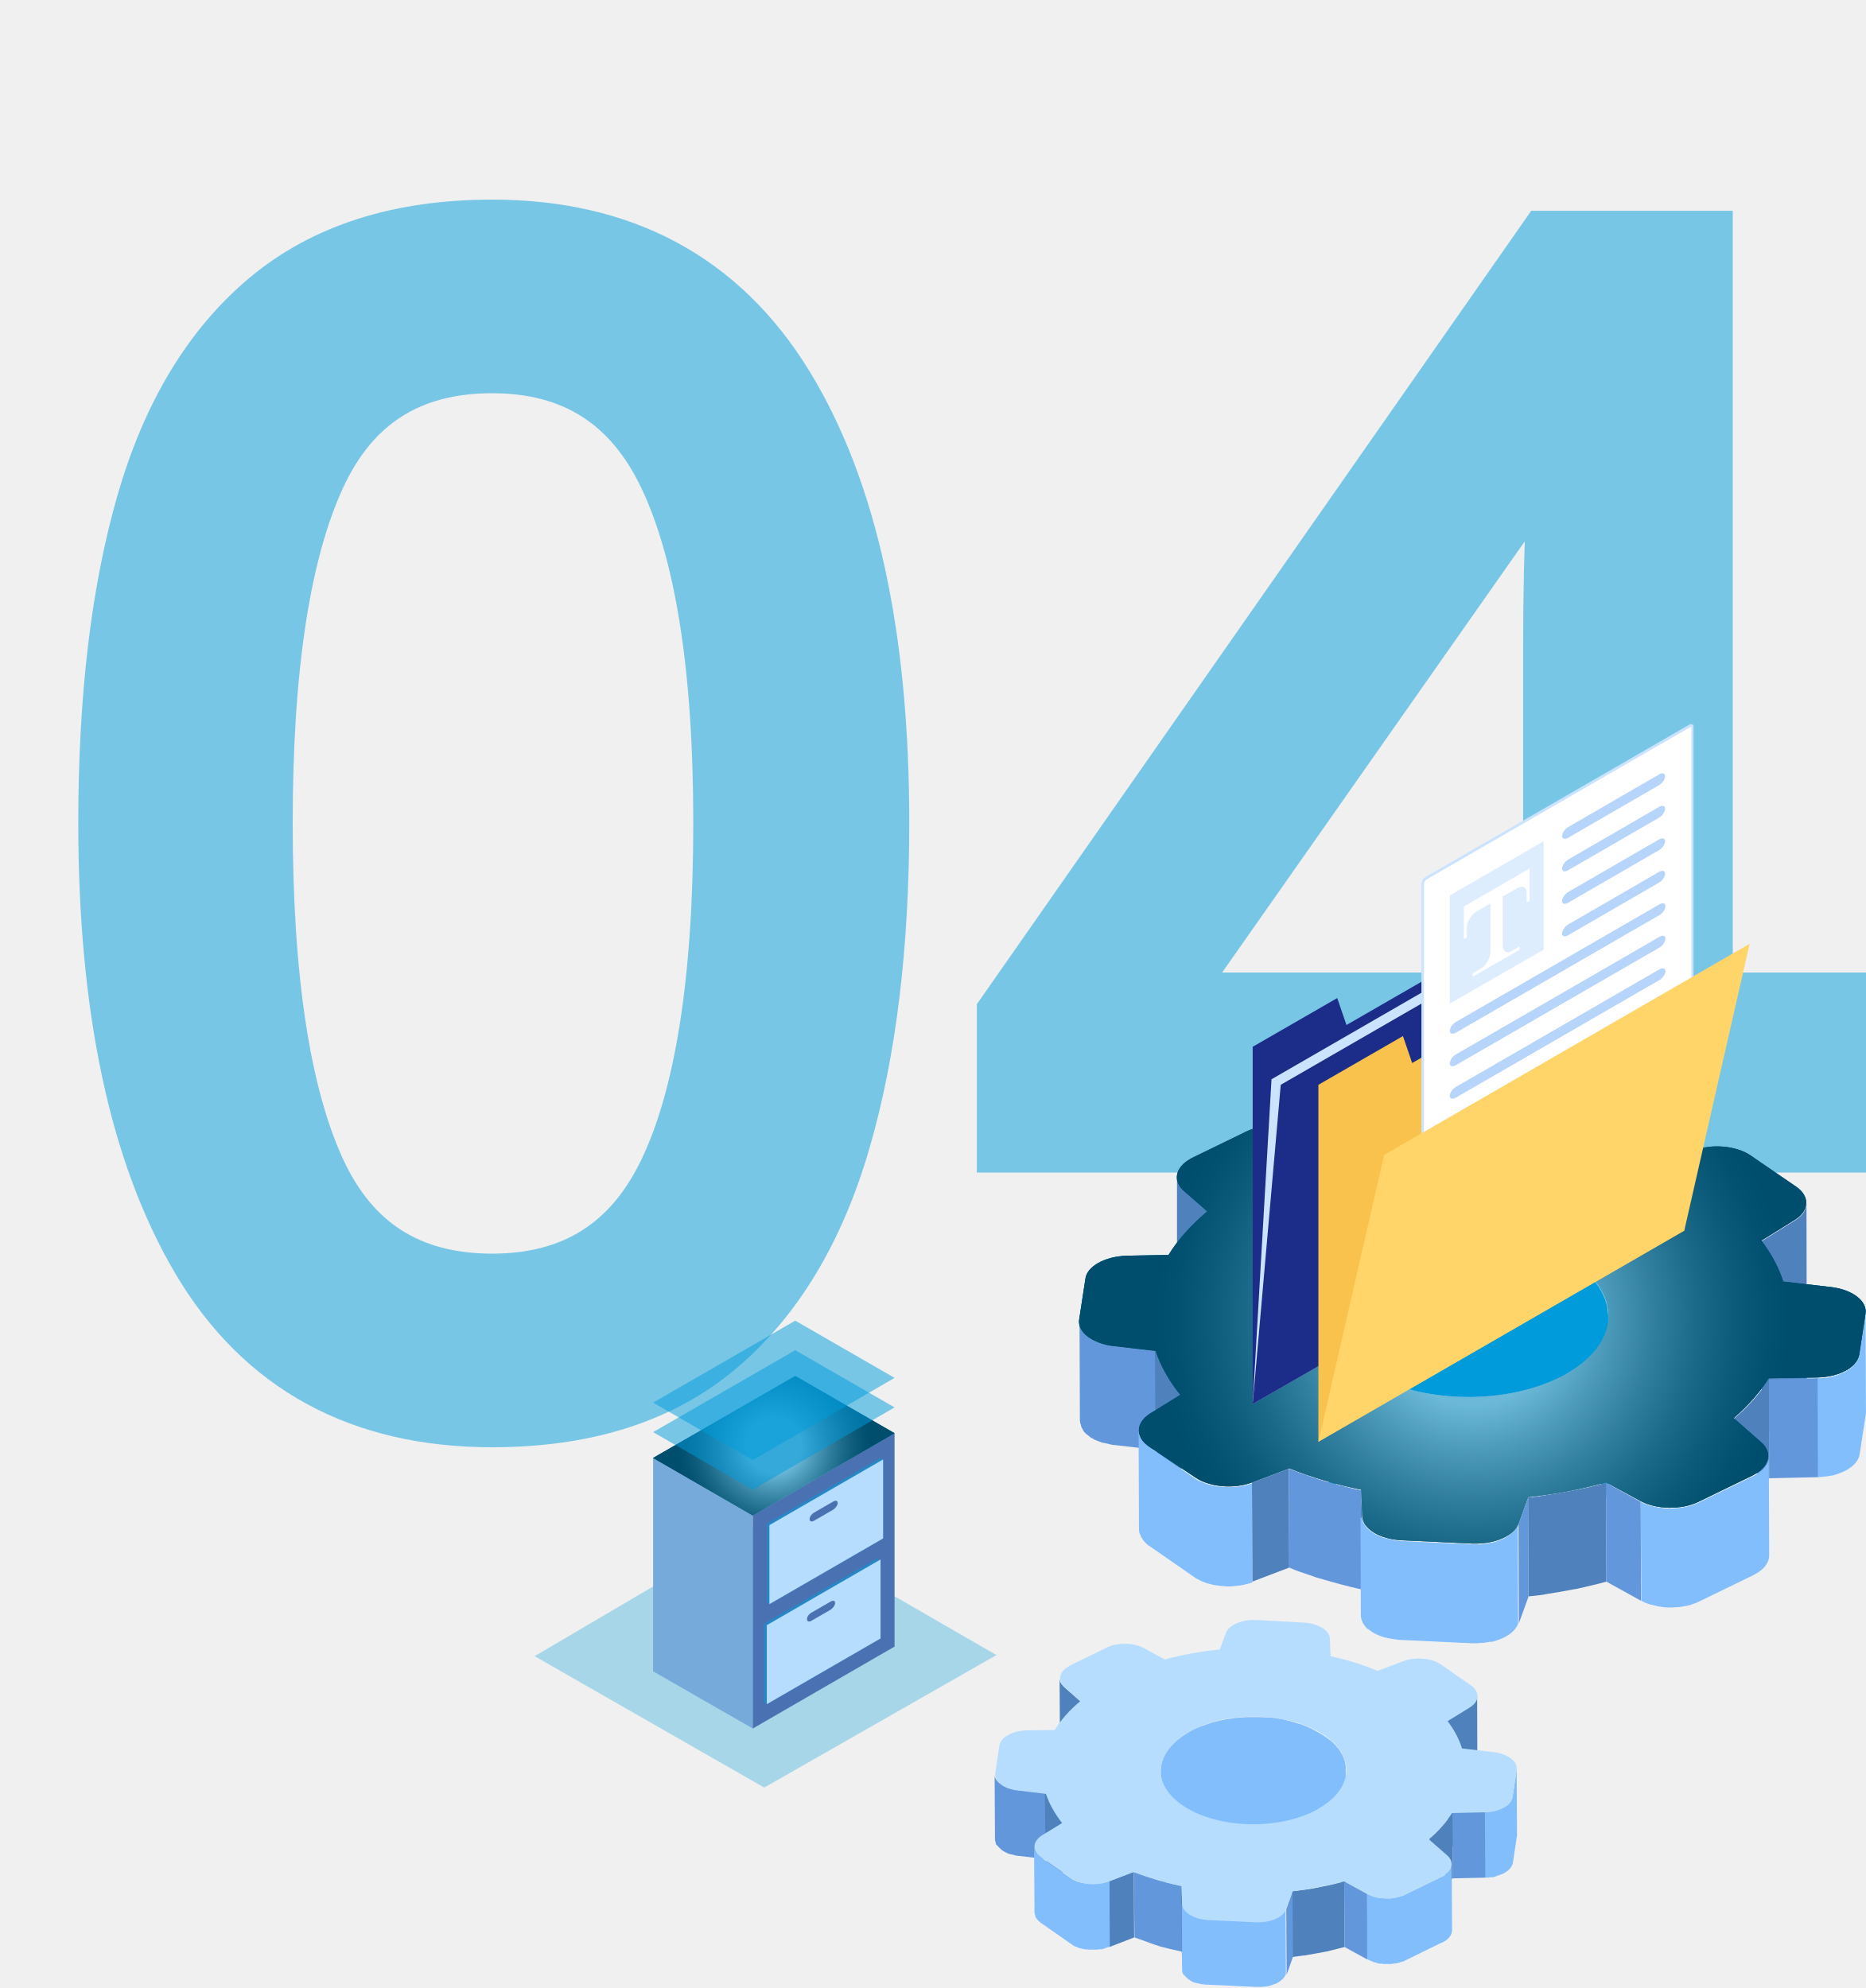
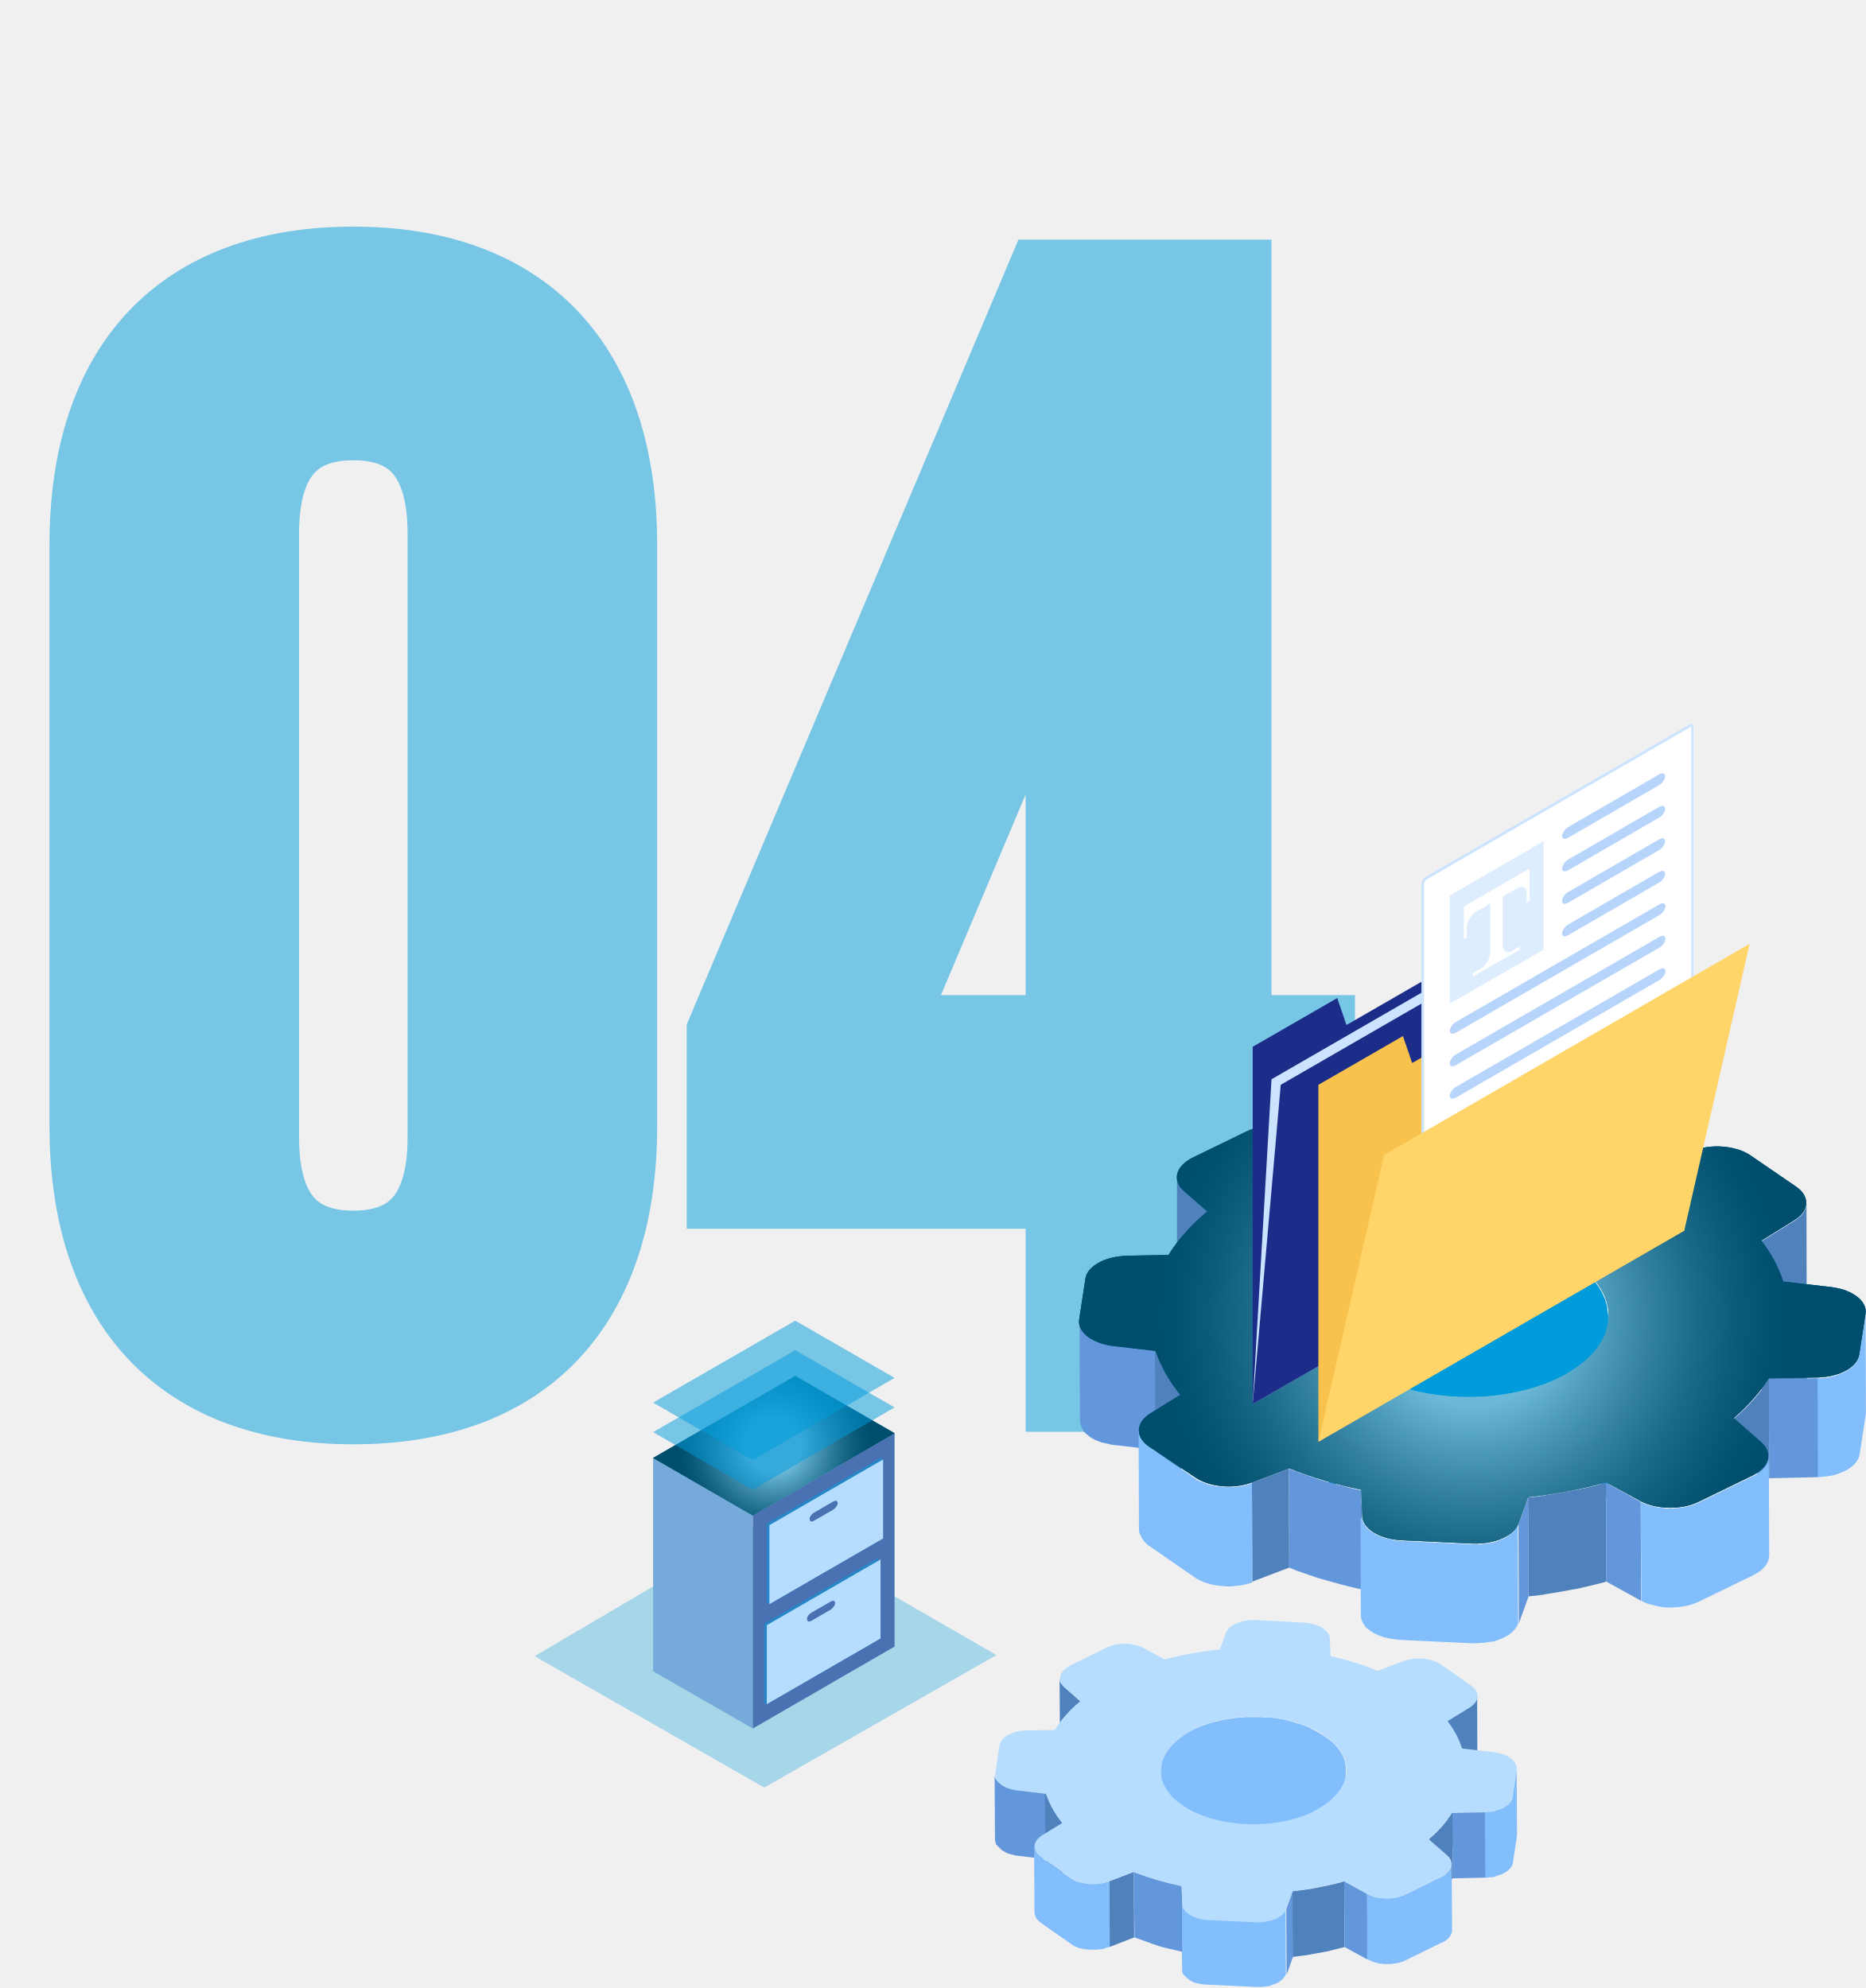
<svg xmlns="http://www.w3.org/2000/svg" xmlns:xlink="http://www.w3.org/1999/xlink" enable-background="new 0 0 505.4 538.6" viewBox="0 0 505.4 538.6">
  <clipPath id="a">
    <path d="m469.6 384.4.1 1c1.4 3.9 7.1 18.9 9.5 15.1l-.1-26.8c-2.4 3.8-5.6 7.4-9.5 10.7z" />
  </clipPath>
  <linearGradient id="b">
    <stop offset=".274" stop-color="#d6d5d5" />
    <stop offset=".412" stop-color="#9c9b9b" />
    <stop offset=".559" stop-color="#656464" />
    <stop offset=".696" stop-color="#393939" />
    <stop offset=".819" stop-color="#1a1a1a" />
    <stop offset=".922" stop-color="#070707" />
    <stop offset=".994" />
  </linearGradient>
  <radialGradient id="c" cx="398.825" cy="356.765" gradientUnits="userSpaceOnUse" r="87.02" xlink:href="#b" />
  <clipPath id="d">
    <path d="m387.1 498.2.1.6c.9 2.6 4.7 12.5 6.3 10l-.1-17.8c-1.6 2.6-3.7 5-6.3 7.2z" />
  </clipPath>
  <radialGradient id="e" cx="209.628" cy="391.674" gradientUnits="userSpaceOnUse" r="26.706" xlink:href="#b" />
-   <text style="opacity:.5;fill:#009bdb;stroke:#009bdb;stroke-width:20;stroke-miterlimit:10;font-family:'BebasNeueBold';font-size:432.674;letter-spacing:8" transform="translate(10 377.769)">04</text>
+   <g fill="#009bdb" opacity=".5" stroke="#009bdb" stroke-miterlimit="10" stroke-width="20">
+     <path d="m23.4 147.6c0-48.5 25.5-76.2 72.3-76.2 46.7 0 72.3 27.7 72.3 76.2v157.5c0 48.5-25.5 76.2-72.3 76.2-46.7 0-72.3-27.7-72.3-76.2zm47.6 160.5c0 21.6 9.5 29.9 24.7 29.9 15.1 0 24.7-8.2 24.7-29.9v-163.5c0-21.6-9.5-29.9-24.7-29.9-15.1 0-24.7 8.2-24.7 29.9z" />
+     <path d="m196 279.6 86.5-204.7h51.9v204.7h22.6v43.3h-22.5v55h-46.7v-55h-91.8zm91.8 0v-113.8l-48 113.8z" />
+   </g>
  <path d="m144.8 448.7 62.2-36.6 62.9 36.3-62.9 35.9z" fill="#009bdb" opacity=".3" />
  <g enable-background="new">
    <path d="m318.8 318.9c0 .3 0 .6.1.9 0 .1 0 .1.1.2.1.2.2.5.3.7 0 .1.1.1.1.2.1.3.3.6.5.8 0 .1.1.1.2.2.2.2.4.5.7.7l6.3 5.5.1 52.6-6.3-5.5s-.1-.1-.1-.1c-.2-.2-.4-.4-.6-.6-.1-.1-.1-.1-.2-.2-.2-.2-.3-.5-.5-.7 0 0 0-.1-.1-.1 0-.1-.1-.1-.1-.2-.1-.1-.1-.2-.2-.3 0-.1-.1-.2-.1-.3s0-.1-.1-.2v-.1c0-.2-.1-.4-.1-.7v-.1z" fill="#4f82bd" />
    <path d="m486.1 330.7c1.1-.7 1.9-1.4 2.4-2.2s.8-1.6.8-2.5l.1 52.6c0 1.7-1.1 3.3-3.2 4.7l-9 5.6-.1-52.6z" fill="#4f82bd" />
    <path d="m360.1 356.7c0-5.7 3.8-11.3 11.1-15.6.8-.4 1.6-.9 2.4-1.3 1-.5 2-.9 3.1-1.4h.1c1.3-.5 2.6-.9 4-1.3.2-.1.3-.1.5-.2.3-.1.6-.1.9-.2.7-.2 1.5-.4 2.2-.6.3-.1.5-.1.8-.2.2-.1.5-.1.7-.1.7-.1 1.3-.2 2-.3.3-.1.7-.1 1-.2.2 0 .5 0 .7-.1.6-.1 1.2-.1 1.9-.2.4 0 .7-.1 1.1-.1h.6c.6 0 1.3-.1 1.9-.1.4 0 .8-.1 1.2-.1h.6 2.1 1.2.4c1 0 1.9.1 2.9.2.3 0 .6 0 .9.1h.1c1.5.1 2.9.4 4.3.6.1 0 .3 0 .4.1.4.1.7.2 1.1.2.7.1 1.3.3 2 .4.5.1 1 .3 1.5.4.6.2 1.3.3 1.9.5.2.1.4.1.6.2s.4.2.6.2c1.2.4 2.4.8 3.5 1.3l.6.3c1.3.6 2.5 1.2 3.6 1.9.1.1.2.1.4.2.6.4 1.2.7 1.7 1.1.7.5 1.3.9 1.9 1.4.2.1.4.3.5.5.2.2.5.4.7.6l.5.5.5.5c.4.4.8.9 1.2 1.4 0 .1.1.1.2.2.1.1.1.1.1.2.5.6.9 1.2 1.2 1.8 0 .1.1.2.2.2.1.2.1.3.2.5.2.4.4.8.6 1.3.1.1.1.3.2.4s.1.3.1.4c.1.4.3.8.4 1.2 0 .2.1.3.1.5v.3c.1.5.1.9.2 1.4 0 .2.1.3.1.5v.3l.1 52.6c0-.3 0-.6-.1-.9 0-.5-.1-.9-.2-1.4 0-.3-.1-.5-.2-.8-.1-.4-.2-.8-.4-1.2-.1-.3-.2-.5-.3-.8-.2-.4-.4-.8-.6-1.3-.1-.2-.2-.5-.4-.7-.4-.6-.8-1.2-1.2-1.8-.1-.1-.1-.2-.2-.2 0-.1-.1-.1-.2-.2-.4-.5-.8-.9-1.2-1.4-.1-.2-.3-.3-.5-.5-.4-.4-.8-.7-1.2-1.1-.2-.2-.3-.3-.5-.5-.6-.5-1.2-1-1.9-1.4-.7-.5-1.4-.9-2.1-1.3-1.2-.7-2.4-1.3-3.6-1.9-.2-.1-.4-.2-.6-.3-1.1-.5-2.3-.9-3.5-1.3-.4-.1-.8-.3-1.2-.4-.6-.2-1.3-.4-1.9-.5-.5-.1-1-.3-1.5-.4-.7-.2-1.3-.3-2-.4-.5-.1-1-.2-1.5-.3-1.4-.2-2.9-.5-4.3-.6-.3 0-.7-.1-1-.1-1-.1-1.9-.2-2.9-.2-.5 0-1.1 0-1.6 0-.7 0-1.4 0-2.1 0-.6 0-1.2 0-1.7.1-.6 0-1.3.1-1.9.1s-1.2.1-1.8.2-1.3.1-1.9.2-1.1.2-1.7.3c-.7.1-1.3.2-2 .3-.5.1-1 .2-1.6.3-.8.2-1.5.4-2.2.5-.5.1-.9.2-1.4.4-1.3.4-2.7.8-4 1.3-.1 0-.1 0-.2.1-1.1.4-2.1.9-3.1 1.4-.8.4-1.7.8-2.4 1.3-3.7 2.1-6.5 4.6-8.3 7.3-.9 1.3-1.6 2.7-2.1 4.1-.2.7-.4 1.4-.5 2.1s-.2 1.4-.2 2.1z" fill="#009bdb" />
    <path d="m292.5 359.1c0 .1 0 .1.1.2.1.3.3.7.4 1 0 .1.1.1.1.2.2.2.4.5.6.7l.3.3.4.4c.3.2.6.5.9.7.2.1.4.3.7.4.2.1.4.2.5.3.3.1.6.3 1 .4.2.1.4.1.6.2s.5.1.7.2c.4.1.9.2 1.4.3s1 .2 1.6.3l11.3 1.3.1 26.8-11.3-1.3c-.4 0-.9-.1-1.3-.2-.1 0-.2-.1-.3-.1-.5-.1-.9-.2-1.4-.3-.2 0-.4-.1-.5-.1s-.1 0-.2-.1c-.2-.1-.4-.1-.6-.2-.3-.1-.7-.3-1-.4-.2-.1-.4-.2-.5-.3s-.3-.2-.5-.2c-.1-.1-.2-.1-.2-.2-.3-.2-.6-.4-.9-.7-.1-.1-.2-.1-.3-.2 0 0-.1-.1-.1-.1-.1-.1-.2-.2-.3-.3s-.2-.2-.3-.4c-.1-.1-.2-.2-.2-.4 0-.1-.1-.1-.1-.2 0 0-.1-.1-.1-.1-.1-.2-.2-.4-.3-.7 0-.1 0-.1 0-.2s0-.1-.1-.2c0-.1-.1-.2-.1-.3 0-.2-.1-.4-.1-.7v-.1l-.1-26.8c-.1.4 0 .8.1 1.1z" fill="#6397db" />
    <path d="m494.4 373.3h.2c.6-.1 1.2-.2 1.8-.4.1 0 .2-.1.4-.1.6-.2 1.2-.3 1.7-.6.6-.2 1.2-.5 1.7-.8 1.9-1.1 3.2-2.6 3.4-4.2l1.7-11.1c0-.2 0-.4 0-.6s.1 27.2.1 27.4l-1.7 11.1c-.3 1.7-1.5 3.1-3.4 4.2-.5.3-1.1.6-1.7.8-.5.2-.9.3-1.4.5-.1 0-.2 0-.3.1-.1 0-.2.1-.4.1s-.4.1-.6.1c-.4.1-.8.1-1.1.2h-.1c-.1 0-.1 0-.2 0-.3 0-.5.1-.8.1-.4 0-.8.1-1.2.1-.1 0-.1 0-.2 0l-.1-26.8c.8 0 1.5 0 2.2-.1z" fill="#82bdfc" />
    <path d="m479.1 373.7.1 26.8 13.2-.3-.1-26.8z" fill="#6397db" />
    <path d="m312.8 365c.2.6 1.3 1.9 1.5 2.5.5 1.4 1.1 2.4 1.8 3.8 0 .1.1.1.1.2.7 1.5 2.1 3.9 3 5.4.2.3.4.7.6 1l.1 26.3c-.1-.2-.2-.4-.4-.6-.1-.1-.1-.3-.2-.4-.9-1.5-3.3-3-4-4.5 0 0-.1-.1-.1-.1-.6-1.4-1.2-2.8-1.6-4.3-.1-.2-.1-.3-.2-.5-.1-.4-.3-.9-.4-1.3z" fill="#4f82bd" />
    <g clip-path="url(#a)" enable-background="new">
      <path d="m469.6 384.4.1 1c2 5.5 7.1 18.9 9.5 15.1l-.1-26.8c-2.4 3.8-5.6 7.4-9.5 10.7" fill="#4f82bd" />
    </g>
    <path d="m349.1 397.9.1 26.8-10 3.8-.1-26.8z" fill="#4f82bd" />
    <path d="m308.7 388.6c0 .1 0 .1.1.2.1.3.3.7.4 1 0 .1.1.1.1.2.2.3.4.5.6.8l.3.3c.3.3.7.6 1.1.9l12.4 8.6c.4.3.8.5 1.3.7.1.1.3.1.4.2.5.2 1 .4 1.6.6.7.2 1.4.4 2.1.5.6.1 1.2.2 1.8.2h.3c.6 0 1.2.1 1.8.1h.1c.6 0 1.3-.1 1.9-.1h.3c.6-.1 1.2-.2 1.7-.3.1 0 .3-.1.4-.1.6-.2 1.2-.3 1.7-.5l.1 26.8c-.4.2-.9.3-1.3.4-.1 0-.3.1-.4.1s-.2.1-.4.1c-.1 0-.3.1-.4.1-.4.1-.8.1-1.1.2-.1 0-.1 0-.2 0s-.2 0-.2 0c-.2 0-.5.1-.7.1-.4 0-.8.1-1.1.1 0 0 0 0-.1 0h-.1c-.3 0-.7 0-1 0s-.5 0-.8-.1c-.1 0-.2 0-.3 0s-.1 0-.2 0c-.5-.1-1-.1-1.5-.2h-.1c-.7-.1-1.4-.3-2.1-.5 0 0 0 0-.1 0-.5-.2-1.1-.4-1.6-.6-.1-.1-.3-.1-.4-.2-.3-.1-.5-.3-.8-.4-.2-.1-.3-.2-.5-.3l-12.4-8.6c-.4-.2-.7-.5-1-.8-.1 0-.1-.1-.1-.1-.1-.1-.2-.2-.3-.3s-.2-.2-.3-.4c-.1-.1-.2-.3-.3-.4 0-.1-.1-.1-.1-.2 0 0-.1-.1-.1-.1-.1-.2-.2-.4-.3-.7 0-.1 0-.1-.1-.2 0-.1 0-.1-.1-.2 0-.1-.1-.2-.1-.3 0-.2-.1-.5-.1-.7v-.1l-.1-26.8c.1.3.2.6.3 1z" fill="#82bdfc" />
    <path d="m349.1 397.9c2 .8 4.1 1.5 6.3 2.3.6.2 1.2.4 1.8.6 1.3.4 2.6.8 3.9 1.1.6.2 1.2.3 1.8.5 1.9.5 3.8 1 5.8 1.4l.1 26.8c-2-.4-3.9-.9-5.8-1.4-.6-.2-1.2-.3-1.8-.5-1.3-.4-2.6-.7-3.9-1.1-.3-.1-.7-.2-1-.3s-.5-.2-.8-.3c-2.1-.7-4.3-1.4-6.3-2.3z" fill="#6397db" />
    <path d="m418.6 405.1c2.5-.4 5-.8 7.5-1.3.5-.1 1.1-.2 1.6-.3 2.5-.5 4.9-1.1 7.3-1.8l.1 26.8c-2.4.7-4.8 1.2-7.3 1.8-.3.1-.6.1-.9.2-.2 0-.5.1-.7.1-2.5.5-5 .9-7.5 1.3-.1 0-.3 0-.4.1-1.4.2-2.9.4-4.3.5l-.1-26.8c1.5-.1 3.1-.3 4.7-.6z" fill="#4f82bd" />
    <path d="m444.4 406.9.1 26.8-9.4-5.2-.1-26.8z" fill="#6397db" />
    <path d="m444.4 406.9c.6.4 1.4.6 2.1.9.3.1.5.2.8.2.4.1.8.2 1.3.3.4.1.8.2 1.2.2.2 0 .3 0 .5.1.6.1 1.2.1 1.8.1h.3c.6 0 1.2 0 1.8-.1h.2c.6-.1 1.2-.1 1.8-.3h.2c.6-.1 1.1-.3 1.7-.4.2-.1.4-.1.5-.2.5-.2 1-.4 1.5-.6l14.8-7.2c.2-.1.5-.2.7-.4 1.1-.7 2-1.4 2.6-2.3.6-.8.9-1.7.9-2.6l.1 26.8c0 1.8-1.2 3.6-3.5 4.9-.2.1-.4.2-.7.4l-14.8 7.2c-.3.1-.6.3-.9.4-.2.1-.4.1-.6.2s-.4.1-.5.2c-.1 0-.2.1-.3.1-.4.1-.8.2-1.2.3h-.1c-.1 0-.1 0-.2 0-.3.1-.6.1-.9.2-.3 0-.6.1-.9.1-.1 0-.1 0-.2 0h-.1c-.4 0-.8.1-1.2.1-.2 0-.4 0-.6 0-.1 0-.2 0-.3 0s-.2 0-.3 0c-.4 0-.9 0-1.3-.1-.1 0-.1 0-.2 0-.2 0-.3 0-.5-.1-.3 0-.5-.1-.8-.1-.1 0-.3-.1-.4-.1-.4-.1-.8-.2-1.2-.3-.2-.1-.4-.1-.6-.1-.1 0-.1-.1-.2-.1-.7-.2-1.4-.5-2.1-.9z" fill="#82bdfc" />
    <path d="m368.6 403.7.1 26.8.3 7.2-.1-26.8z" fill="#4f82bd" />
    <path d="m411.3 413 .1 26.8 2.6-7.2-.1-26.8z" fill="#6397db" />
    <path d="m369.1 412.1c0 .1.1.1 0 0 .1.4.3.7.6 1.1 0 .1.1.1.1.2.2.3.5.7.9 1 .4.4.9.7 1.4 1 .4.3.9.5 1.4.7.1.1.3.1.4.2.4.1.7.3 1.1.4s.9.2 1.4.3c.3.1.5.1.8.2.1 0 .3 0 .4.1.6.1 1.2.2 1.8.2l19.2.9h2.6c.8-.1 1.6-.2 2.4-.4h.2c.7-.1 1.3-.3 1.9-.5.1 0 .2-.1.3-.1.7-.3 1.3-.5 1.9-.9 1.6-.9 2.7-2.1 3.2-3.4l.1 26.8c-.5 1.3-1.6 2.5-3.2 3.4-.5.3-1.1.6-1.7.8-.1 0-.1 0-.2.1-.1 0-.2.1-.3.1-.3.1-.6.2-.9.3s-.6.2-1 .2c-.1 0-.1 0-.2 0h-.1c-.4.1-.8.1-1.2.2s-.7.1-1.1.1c-.4 0-.7 0-1.1.1-.4 0-.8 0-1.2 0-.1 0-.2 0-.3 0l-19.2-.9c-.3 0-.7 0-1-.1-.3 0-.6-.1-.9-.1-.1 0-.3 0-.4-.1-.1 0-.1 0-.2 0-.2 0-.4-.1-.6-.1-.5-.1-.9-.2-1.4-.3-.1 0-.2 0-.3-.1-.3-.1-.6-.2-.9-.3-.1-.1-.3-.1-.5-.2-.5-.2-1-.5-1.4-.7-.5-.3-1-.7-1.4-1 0 0 0 0-.1 0-.3-.2-.5-.5-.7-.8 0 0-.1-.1-.1-.1 0-.1-.1-.1-.1-.2-.1-.1-.2-.2-.3-.4s-.2-.4-.3-.7c-.1-.2-.1-.4-.2-.6 0-.2-.1-.4-.1-.6l-.1-26.8c.4.2.5.6.6 1z" fill="#82bdfc" />
    <path d="m311.2 391.9c-3.8-2.6-3.6-6.5.4-9l8.1-5c-3.1-3.8-5.3-7.8-6.7-11.9l-11.3-1.3c-5.9-.7-9.9-3.8-9.4-7.2l1.7-11.1c.2-1.6 1.5-3.1 3.4-4.2 2.1-1.2 4.8-1.9 7.9-2l11.2-.2c2.6-4.2 6.1-8.1 10.5-11.8l-6.3-5.5c-3.1-2.7-2.4-6.3 1.5-8.6.2-.1.5-.3.7-.4l14.8-7.2c4.5-2.2 11.3-2.1 15.6.2l8.3 4.5c7.1-1.9 14.7-3.3 22.4-4l2.4-6.6c.5-1.4 1.6-2.5 3.2-3.5 2.4-1.4 5.7-2.1 9.3-2l19.3 1c5.9.3 10.5 3.1 10.7 6.5l.3 7.2c6.8 1.5 13.2 3.5 19.1 5.9l10.4-4c4.9-1.9 11.6-1.3 15.4 1.3l12.4 8.5c3.8 2.6 3.6 6.5-.4 9l-9 5.6c2.7 3.6 4.7 7.3 5.9 11.1l13 1.5c5.8.7 9.8 3.8 9.3 7.2l-1.7 11.1c-.3 1.7-1.5 3.1-3.4 4.2-2.1 1.2-4.8 1.9-7.9 2l-13.2.2c-2.4 3.8-5.6 7.4-9.5 10.8l7.4 6.5c3.1 2.7 2.4 6.3-1.5 8.6-.2.1-.4.2-.7.4l-14.8 7.2c-4.5 2.2-11.3 2.1-15.6-.2l-9.4-5.1c-6.7 1.9-13.8 3.2-21.1 4l-2.6 7.2c-.5 1.3-1.6 2.5-3.2 3.4-2.4 1.4-5.7 2.1-9.3 2l-19.2-.9c-5.9-.3-10.5-3.1-10.6-6.5l-.3-7.2c-6.9-1.4-13.5-3.4-19.5-5.8l-10 3.8c-4.9 1.9-11.6 1.3-15.4-1.3zm111-18.6c.8-.4 1.7-.8 2.4-1.3 13.8-8 15-20.9 2.3-29.6-13.4-9.2-37.3-10.4-53.3-2.6-.8.4-1.7.8-2.4 1.3-13.8 8-15 20.9-2.3 29.6 13.5 9.3 37.4 10.4 53.3 2.6" fill="#009bdb" />
    <path d="m311.2 391.9c-3.8-2.6-3.6-6.5.4-9l8.1-5c-3.1-3.8-5.3-7.8-6.7-11.9l-11.3-1.3c-5.9-.7-9.9-3.8-9.4-7.2l1.7-11.1c.2-1.6 1.5-3.1 3.4-4.2 2.1-1.2 4.8-1.9 7.9-2l11.2-.2c2.6-4.2 6.1-8.1 10.5-11.8l-6.3-5.5c-3.1-2.7-2.4-6.3 1.5-8.6.2-.1.5-.3.7-.4l14.8-7.2c4.5-2.2 11.3-2.1 15.6.2l8.3 4.5c7.1-1.9 14.7-3.3 22.4-4l2.4-6.6c.5-1.4 1.6-2.5 3.2-3.5 2.4-1.4 5.7-2.1 9.3-2l19.3 1c5.9.3 10.5 3.1 10.7 6.5l.3 7.2c6.8 1.5 13.2 3.5 19.1 5.9l10.4-4c4.9-1.9 11.6-1.3 15.4 1.3l12.4 8.5c3.8 2.6 3.6 6.5-.4 9l-9 5.6c2.7 3.6 4.7 7.3 5.9 11.1l13 1.5c5.8.7 9.8 3.8 9.3 7.2l-1.7 11.1c-.3 1.7-1.5 3.1-3.4 4.2-2.1 1.2-4.8 1.9-7.9 2l-13.2.2c-2.4 3.8-5.6 7.4-9.5 10.8l7.4 6.5c3.1 2.7 2.4 6.3-1.5 8.6-.2.1-.4.2-.7.4l-14.8 7.2c-4.5 2.2-11.3 2.1-15.6-.2l-9.4-5.1c-6.7 1.9-13.8 3.2-21.1 4l-2.6 7.2c-.5 1.3-1.6 2.5-3.2 3.4-2.4 1.4-5.7 2.1-9.3 2l-19.2-.9c-5.9-.3-10.5-3.1-10.6-6.5l-.3-7.2c-6.9-1.4-13.5-3.4-19.5-5.8l-10 3.8c-4.9 1.9-11.6 1.3-15.4-1.3zm111-18.6c.8-.4 1.7-.8 2.4-1.3 13.8-8 15-20.9 2.3-29.6-13.4-9.2-37.3-10.4-53.3-2.6-.8.4-1.7.8-2.4 1.3-13.8 8-15 20.9-2.3 29.6 13.5 9.3 37.4 10.4 53.3 2.6" fill="url(#c)" />
    <path d="m311.2 391.9c-3.8-2.6-3.6-6.5.4-9l8.1-5c-3.1-3.8-5.3-7.8-6.7-11.9l-11.3-1.3c-5.9-.7-9.9-3.8-9.4-7.2l1.7-11.1c.2-1.6 1.5-3.1 3.4-4.2 2.1-1.2 4.8-1.9 7.9-2l11.2-.2c2.6-4.2 6.1-8.1 10.5-11.8l-6.3-5.5c-3.1-2.7-2.4-6.3 1.5-8.6.2-.1.5-.3.7-.4l14.8-7.2c4.5-2.2 11.3-2.1 15.6.2l8.3 4.5c7.1-1.9 14.7-3.3 22.4-4l2.4-6.6c.5-1.4 1.6-2.5 3.2-3.5 2.4-1.4 5.7-2.1 9.3-2l19.3 1c5.9.3 10.5 3.1 10.7 6.5l.3 7.2c6.8 1.5 13.2 3.5 19.1 5.9l10.4-4c4.9-1.9 11.6-1.3 15.4 1.3l12.4 8.5c3.8 2.6 3.6 6.5-.4 9l-9 5.6c2.7 3.6 4.7 7.3 5.9 11.1l13 1.5c5.8.7 9.8 3.8 9.3 7.2l-1.7 11.1c-.3 1.7-1.5 3.1-3.4 4.2-2.1 1.2-4.8 1.9-7.9 2l-13.2.2c-2.4 3.8-5.6 7.4-9.5 10.8l7.4 6.5c3.1 2.7 2.4 6.3-1.5 8.6-.2.1-.4.2-.7.4l-14.8 7.2c-4.5 2.2-11.3 2.1-15.6-.2l-9.4-5.1c-6.7 1.9-13.8 3.2-21.1 4l-2.6 7.2c-.5 1.3-1.6 2.5-3.2 3.4-2.4 1.4-5.7 2.1-9.3 2l-19.2-.9c-5.9-.3-10.5-3.1-10.6-6.5l-.3-7.2c-6.9-1.4-13.5-3.4-19.5-5.8l-10 3.8c-4.9 1.9-11.6 1.3-15.4-1.3zm111-18.6c.8-.4 1.7-.8 2.4-1.3 13.8-8 15-20.9 2.3-29.6-13.4-9.2-37.3-10.4-53.3-2.6-.8.4-1.7.8-2.4 1.3-13.8 8-15 20.9-2.3 29.6 13.5 9.3 37.4 10.4 53.3 2.6" fill="#009bdb" opacity=".5" />
  </g>
  <g enable-background="new">
    <path d="m287 454.7c0 .2 0 .4.1.6v.1c0 .2.1.3.2.5 0 0 0 .1.1.1.1.2.2.4.4.6 0 0 .1.1.1.1.1.2.3.3.5.5l4.2 3.7.1 34.9-4.2-3.7s-.1-.1-.1-.1c-.1-.1-.3-.3-.4-.4 0 0-.1-.1-.1-.1-.1-.2-.2-.3-.3-.5v-.1s0-.1-.1-.1c0-.1-.1-.1-.1-.2s0-.2-.1-.2v-.1-.1c0-.1 0-.3-.1-.4 0 0 0 0 0-.1z" fill="#4f82bd" />
    <path d="m398 462.5c.7-.4 1.2-.9 1.6-1.5.4-.5.5-1.1.5-1.6l.1 34.9c0 1.1-.7 2.2-2.1 3.1l-6 3.7-.1-34.9z" fill="#4f82bd" />
    <path d="m314.4 479.8c0-3.8 2.5-7.5 7.4-10.4.5-.3 1-.6 1.6-.9.7-.3 1.4-.6 2.1-.9h.1c.9-.3 1.7-.6 2.6-.9.1 0 .2-.1.3-.1.2-.1.4-.1.6-.1.5-.1 1-.3 1.5-.4.2 0 .4-.1.5-.1.2 0 .3-.1.5-.1.4-.1.9-.2 1.3-.2.2 0 .4-.1.7-.1.1 0 .3 0 .4-.1.4-.1.8-.1 1.2-.1.2 0 .5-.1.7-.1h.4c.4 0 .8-.1 1.3-.1h.8.4 1.4.8.3c.6 0 1.3.1 1.9.1h.6.1c1 .1 1.9.2 2.9.4h.3c.2 0 .5.1.7.2.4.1.9.2 1.3.3.3.1.7.2 1 .3.4.1.8.2 1.3.4.1 0 .3.1.4.1s.3.1.4.1c.8.3 1.6.6 2.3.9.1.1.3.1.4.2.8.4 1.6.8 2.4 1.3.1 0 .2.1.2.1.4.2.8.5 1.1.7.4.3.9.6 1.3.9.1.1.2.2.4.3s.3.3.5.4l.3.3.3.3c.3.3.6.6.8.9 0 0 .1.1.1.1s.1.1.1.1c.3.4.6.8.8 1.2 0 .1.1.1.1.2.1.1.1.2.2.3.1.3.3.6.4.8 0 .1.1.2.1.3s0 .2.1.3c.1.3.2.5.2.8 0 .1.1.2.1.3v.2c.1.3.1.6.1.9v.3.2l.1 34.9c0-.2 0-.4 0-.6 0-.3-.1-.6-.1-.9 0-.2-.1-.3-.1-.5-.1-.3-.1-.5-.2-.8-.1-.2-.1-.3-.2-.5-.1-.3-.2-.6-.4-.8-.1-.2-.2-.3-.3-.5-.2-.4-.5-.8-.8-1.2 0-.1-.1-.1-.1-.2 0 0-.1-.1-.1-.1-.2-.3-.5-.6-.8-.9-.1-.1-.2-.2-.3-.3-.2-.2-.5-.5-.8-.7-.1-.1-.2-.2-.4-.3-.4-.3-.8-.6-1.3-.9-.4-.3-.9-.6-1.4-.9-.8-.5-1.6-.9-2.4-1.3-.1-.1-.3-.1-.4-.2-.7-.3-1.5-.6-2.3-.9-.3-.1-.5-.2-.8-.3-.4-.1-.8-.2-1.3-.4-.3-.1-.7-.2-1-.3-.4-.1-.9-.2-1.3-.3-.3-.1-.7-.1-1-.2-.9-.2-1.9-.3-2.9-.4-.2 0-.5 0-.7-.1-.6-.1-1.3-.1-1.9-.1-.4 0-.7 0-1.1 0-.5 0-.9 0-1.4 0-.4 0-.8 0-1.2 0s-.8 0-1.3.1c-.4 0-.8.1-1.2.1s-.8.1-1.2.1-.7.1-1.1.2-.9.1-1.3.2c-.3.1-.7.1-1 .2-.5.1-1 .2-1.5.4-.3.1-.6.2-.9.3-.9.3-1.8.6-2.6.9h-.1c-.7.3-1.4.6-2.1.9-.6.3-1.1.6-1.6.9-2.4 1.4-4.3 3.1-5.5 4.8-.6.9-1.1 1.8-1.4 2.7-.2.5-.3.9-.3 1.4-.1.5-.1.9-.1 1.4z" fill="#82bdfc" />
    <path d="m269.5 481.4v.1c.1.2.2.4.3.6 0 0 .1.1.1.1.1.2.2.3.4.5l.2.2c.1.1.2.2.3.2.2.2.4.3.6.5.1.1.3.2.5.3.1.1.2.1.4.2s.4.2.6.3c.1 0 .2.1.4.1.1 0 .3.1.5.1.3.1.6.2.9.2.3.1.7.1 1.1.2l7.5.9.1 17.8-7.5-.9c-.3 0-.6-.1-.9-.1-.1 0-.1 0-.2-.1-.3-.1-.6-.1-.9-.2-.1 0-.2 0-.3-.1h-.1c-.1 0-.2-.1-.4-.1-.2-.1-.4-.2-.6-.3-.1-.1-.2-.1-.4-.2-.1-.1-.2-.1-.3-.2-.1 0-.1-.1-.2-.1-.2-.1-.4-.3-.6-.5-.1-.1-.1-.1-.2-.2 0 0-.1-.1-.1-.1-.1-.1-.1-.1-.2-.2s-.2-.2-.2-.2c-.1-.1-.1-.2-.2-.2 0 0-.1-.1-.1-.1s0-.1-.1-.1c-.1-.1-.2-.3-.2-.4v-.1-.1c0-.1 0-.1-.1-.2 0-.1 0-.3-.1-.4 0 0 0 0 0-.1l-.1-17.8c0 .2 0 .5.1.7z" fill="#6397db" />
    <path d="m403.6 490.8h.1c.4-.1.8-.1 1.2-.2.1 0 .2 0 .2-.1.4-.1.8-.2 1.2-.4s.8-.3 1.1-.5c1.3-.7 2.1-1.7 2.3-2.8l1.1-7.4c0-.1 0-.3 0-.4s.1 18.1.1 18.2l-1.1 7.4c-.2 1.1-1 2.1-2.3 2.8-.3.2-.7.4-1.1.5-.3.1-.6.2-.9.3-.1 0-.1 0-.2.1-.1 0-.2 0-.2.1-.1 0-.2.1-.4.1-.2.1-.5.1-.8.1h-.1-.1c-.2 0-.4 0-.6.1-.3 0-.5 0-.8 0h-.1l-.1-17.8c.5 0 1 0 1.5-.1z" fill="#82bdfc" />
    <path d="m393.4 491.1.1 17.8 8.8-.2-.1-17.8z" fill="#6397db" />
    <path d="m283 485.3c.1.4.8 1.3 1 1.7.3 1 .7 1.6 1.2 2.5 0 0 0 .1.1.1.5 1 1.4 2.6 2 3.6.1.2.3.4.4.6l.1 17.5c-.1-.1-.2-.3-.2-.4-.1-.1-.1-.2-.1-.3-.6-1-2.2-2-2.7-3 0 0 0-.1-.1-.1-.4-.9-.8-1.9-1.1-2.8 0-.1-.1-.2-.1-.3-.1-.3-.2-.6-.3-.9z" fill="#4f82bd" />
    <g clip-path="url(#d)" enable-background="new">
      <path d="m387.1 498.2.1.6c1.4 3.6 4.7 12.5 6.3 10l-.1-17.8c-1.6 2.6-3.7 5-6.3 7.2" fill="#4f82bd" />
    </g>
    <path d="m307.1 507.1.1 17.8-6.7 2.6-.1-17.8z" fill="#4f82bd" />
    <path d="m280.2 501v.1c.1.2.2.4.3.7 0 0 .1.1.1.1.1.2.3.3.4.5l.2.2c.2.2.4.4.7.6l8.2 5.7c.3.2.5.3.8.5.1 0 .2.1.3.1.3.2.7.3 1.1.4s.9.3 1.4.3c.4.1.8.1 1.2.2h.2 1.2.1c.4 0 .8 0 1.3-.1h.2c.4-.1.8-.1 1.2-.2.1 0 .2 0 .2-.1.4-.1.8-.2 1.2-.4l.1 17.8c-.3.1-.6.2-.9.3-.1 0-.2 0-.3.1-.1 0-.2 0-.2.1-.1 0-.2 0-.3.1-.3.1-.5.1-.8.1h-.1c-.1 0-.1 0-.2 0-.2 0-.3 0-.5.1-.3 0-.5 0-.8 0h-.1c-.2 0-.4 0-.7 0-.2 0-.3 0-.5 0-.1 0-.2 0-.2 0h-.1c-.3 0-.7-.1-1-.1 0 0 0 0-.1 0-.5-.1-.9-.2-1.4-.3-.4-.1-.7-.3-1-.4-.1 0-.2-.1-.3-.1-.2-.1-.4-.2-.5-.3s-.2-.1-.3-.2l-8.3-5.8c-.2-.2-.4-.3-.6-.5 0 0-.1-.1-.1-.1-.1-.1-.1-.1-.2-.2s-.2-.2-.2-.2c-.1-.1-.1-.2-.2-.3 0 0-.1-.1-.1-.1s0 0 0-.1c-.1-.1-.2-.3-.2-.4v-.1-.1c0-.1 0-.1-.1-.2 0-.1 0-.3-.1-.4 0 0 0 0 0-.1l-.1-17.8c0 .1.1.3.1.6z" fill="#82bdfc" />
    <path d="m307.1 507.1c1.3.5 2.7 1 4.2 1.5.4.1.8.3 1.2.4.8.3 1.7.5 2.6.8l1.2.3c1.3.3 2.5.6 3.9.9l.1 17.8c-1.3-.3-2.6-.6-3.9-.9-.4-.1-.8-.2-1.2-.3-.9-.2-1.7-.5-2.6-.8-.2-.1-.4-.1-.6-.2s-.3-.1-.5-.2c-1.4-.5-2.8-1-4.2-1.5z" fill="#6397db" />
    <path d="m353.2 512c1.7-.2 3.3-.5 5-.9.4-.1.7-.1 1.1-.2 1.6-.4 3.3-.7 4.8-1.2l.1 17.8c-1.6.4-3.2.8-4.8 1.2-.2 0-.4.1-.6.1s-.3.1-.5.1c-1.6.3-3.3.6-5 .9-.1 0-.2 0-.3 0-.9.1-1.9.3-2.9.4l-.1-17.8c1.1-.1 2.2-.3 3.2-.4z" fill="#4f82bd" />
    <path d="m370.3 513.1.1 17.8-6.2-3.4-.1-17.8z" fill="#6397db" />
    <path d="m370.3 513.1c.4.2.9.4 1.4.6.2.1.3.1.5.2.3.1.5.1.8.2s.5.1.8.1h.3c.4 0 .8.1 1.2.1h.2 1.2.1c.4 0 .8-.1 1.2-.2h.1c.4-.1.7-.2 1.1-.3.1 0 .2-.1.4-.1.3-.1.7-.2 1-.4l9.8-4.8c.2-.1.3-.2.5-.2.8-.4 1.3-.9 1.7-1.5s.6-1.1.6-1.7l.1 17.8c0 1.2-.8 2.4-2.3 3.2-.1.1-.3.2-.5.2l-9.8 4.8c-.2.1-.4.2-.6.3-.1 0-.2.1-.4.1-.1 0-.2.1-.4.1-.1 0-.1.1-.2.1-.3.1-.5.1-.8.2 0 0 0 0-.1 0h-.1c-.2 0-.4.1-.6.1s-.4 0-.6.1h-.1s0 0-.1 0c-.3 0-.5 0-.8 0-.1 0-.3 0-.4 0s-.1 0-.2 0-.1 0-.2 0c-.3 0-.6 0-.9-.1h-.1c-.1 0-.2 0-.3 0-.2 0-.4 0-.5-.1-.1 0-.2 0-.3-.1-.3-.1-.6-.1-.8-.2-.1 0-.3-.1-.4-.1s-.1 0-.1-.1c-.5-.2-1-.4-1.4-.6z" fill="#82bdfc" />
    <path d="m320 511 .1 17.8.2 4.8-.1-17.8z" fill="#4f82bd" />
    <path d="m348.4 517.2.1 17.8 1.7-4.8-.1-17.8z" fill="#6397db" />
    <path d="m320.4 516.6c.1.3.2.5.4.7 0 0 .1.1.1.1l.6.6c.3.2.6.5.9.7s.6.3.9.5c.1 0 .2.1.3.1.2.1.5.2.8.3s.6.2.9.2c.2 0 .3.1.5.1h.3c.4.1.8.1 1.2.1l12.8.6h1.7c.6 0 1.1-.1 1.6-.2h.1c.4-.1.9-.2 1.2-.4.1 0 .2 0 .2-.1.4-.2.9-.4 1.2-.6 1.1-.6 1.8-1.4 2.1-2.3l.1 17.8c-.3.9-1.1 1.7-2.1 2.3-.3.2-.7.4-1.1.5h-.1c-.1 0-.2 0-.2.1-.2.1-.4.1-.6.2s-.4.1-.6.2h-.1s0 0-.1 0c-.3.1-.5.1-.8.1-.2 0-.5.1-.8.1-.2 0-.5 0-.7 0-.3 0-.5 0-.8 0-.1 0-.1 0-.2 0l-12.8-.6c-.2 0-.4 0-.7 0-.2 0-.4-.1-.6-.1-.1 0-.2 0-.3 0h-.1c-.1 0-.3-.1-.4-.1-.3-.1-.6-.1-.9-.2-.1 0-.1 0-.2 0-.2-.1-.4-.1-.6-.2-.1 0-.2-.1-.3-.1-.3-.1-.6-.3-.9-.5-.3-.2-.6-.4-.9-.7-.2-.2-.3-.3-.5-.5 0 0 0-.1-.1-.1 0 0-.1-.1-.1-.1-.1-.1-.1-.2-.2-.2-.1-.1-.1-.3-.2-.4 0-.1-.1-.3-.1-.4s0-.3 0-.4l-.1-17.8c.1.2.2.4.3.7z" fill="#82bdfc" />
    <path d="m282 503.2c-2.5-1.7-2.4-4.3.3-6l5.4-3.3c-2-2.5-3.5-5.2-4.4-7.9l-7.5-.9c-3.9-.4-6.6-2.5-6.2-4.8l1.1-7.4c.2-1.1 1-2.1 2.3-2.8 1.4-.8 3.2-1.3 5.3-1.3l7.4-.1c1.7-2.8 4-5.4 6.9-7.8l-4.2-3.7c-2-1.8-1.6-4.2 1-5.7.2-.1.3-.2.5-.3l9.8-4.8c3-1.5 7.5-1.4 10.3.2l5.5 3c4.7-1.3 9.7-2.2 14.9-2.7l1.6-4.4c.3-.9 1.1-1.7 2.1-2.3 1.6-.9 3.8-1.4 6.2-1.3l12.8.7c3.9.2 7 2.1 7.1 4.3l.2 4.8c4.5 1 8.8 2.3 12.7 4l6.9-2.6c3.3-1.3 7.7-.9 10.2.8l8.2 5.7c2.5 1.8 2.4 4.3-.3 6l-6 3.7c1.8 2.4 3.1 4.8 3.9 7.4l8.6 1c3.9.5 6.5 2.5 6.2 4.8l-1.1 7.4c-.2 1.1-1 2.1-2.3 2.8-1.4.8-3.2 1.3-5.3 1.3l-8.8.2c-1.6 2.5-3.7 4.9-6.3 7.1l4.9 4.3c2.1 1.8 1.6 4.2-1 5.7-.1.1-.3.2-.5.2l-9.8 4.8c-3 1.5-7.5 1.4-10.3-.2l-6.2-3.4c-4.5 1.2-9.2 2.1-14 2.7l-1.7 4.8c-.3.9-1.1 1.7-2.1 2.3-1.6.9-3.8 1.4-6.2 1.3l-12.8-.6c-3.9-.2-7-2.1-7.1-4.3l-.2-4.9c-4.6-1-9-2.3-13-3.8l-6.6 2.5c-3.3 1.3-7.7.9-10.2-.8zm73.7-12.4c.6-.3 1.1-.6 1.6-.9 9.1-5.3 10-13.9 1.5-19.7-8.9-6.1-24.8-6.9-35.4-1.7-.6.3-1.1.6-1.6.9-9.2 5.3-10 13.9-1.5 19.7 8.9 6.1 24.8 6.9 35.4 1.7" fill="#b6ddfd" />
  </g>
  <path d="m339.3 283.6v96.8l99.1-57.2v-88l-73.7 42.5-2.5-7.3z" fill="#1b2d88" />
  <path d="m339.3 380.4 5.1-88 99.1-57.2-5.1 88z" fill="#cbe3fe" />
  <path d="m339.3 380.4 7.6-86.5 99.1-57.2-7.6 86.5z" fill="#1b2d88" />
  <path d="m357.1 293.9v96.7l99.1-57.2v-87.9l-73.7 42.5-2.5-7.3z" fill="#f8c24d" />
  <path d="m385.6 322.5c-.2 0-.3-.3-.3-.5v-82.6c0-.6.4-1.3.9-1.6l71.5-41.3c.1-.1.2-.1.3-.1.2 0 .3.3.3.5v82.6c0 .6-.4 1.3-.9 1.6l-71.4 41.3c-.2 0-.3.1-.4.1z" fill="#fff" />
  <path d="m458.1 196.8v.1 82.6c0 .5-.4 1.1-.8 1.3l-71.5 41.3c-.1 0-.1 0-.1.1v-.1-82.6c0-.5.4-1.1.8-1.3l71.5-41.3c0-.1 0-.1.1-.1m0-.6c-.1 0-.3 0-.5.1l-71.5 41.3c-.6.3-1.1 1.2-1.1 1.9v82.5c0 .5.2.8.6.8.1 0 .3 0 .5-.1l71.5-41.3c.6-.3 1.1-1.2 1.1-1.9v-82.6c0-.5-.2-.7-.6-.7z" fill="#cbe3fe" />
  <path d="m392.7 242.6 25.4-14.7v29.4l-25.4 14.6z" fill="#deedfe" />
  <path d="m414.3 235.3v8.8l-.8.4s0-1.2 0-2.7-1.2-2-2.7-1.1l-10.8 6.2c-1.5.9-2.7 2.8-2.7 4.3v2.7l-.8.5v-8.8z" fill="#fff" />
  <path d="m409.4 257.7c-1.3.8-2.4 0-2.4-1.8v-14.1l-3.3 1.8v14.2c0 1.7-1.1 3.7-2.4 4.5l-2.4 1.4v.9l12.7-7.3v-.9c.1-.1-.9.5-2.2 1.3z" fill="#fff" />
  <g fill="#b7d4fb">
    <path d="m423.1 226.5c0 .8.7 1 1.6.5l24.7-14.3c.9-.5 1.6-1.6 1.6-2.4s-.7-1-1.6-.5l-24.7 14.3c-.8.5-1.6 1.6-1.6 2.4z" />
    <path d="m423.1 235.3c0 .8.7 1 1.6.5l24.7-14.3c.9-.5 1.6-1.6 1.6-2.4s-.7-1-1.6-.5l-24.7 14.3c-.8.5-1.6 1.6-1.6 2.4z" />
    <path d="m423.1 244.1c0 .8.7 1 1.6.5l24.7-14.3c.9-.5 1.6-1.6 1.6-2.4s-.7-1-1.6-.5l-24.7 14.3c-.8.5-1.6 1.6-1.6 2.4z" />
    <path d="m423.1 252.9c0 .8.7 1 1.6.5l24.7-14.3c.9-.5 1.6-1.6 1.6-2.4s-.7-1-1.6-.5l-24.7 14.3c-.8.5-1.6 1.6-1.6 2.4z" />
    <path d="m392.7 279.3c0 .8.7 1 1.6.5l55.2-31.9c.9-.5 1.6-1.6 1.6-2.4s-.7-1-1.6-.5l-55.2 31.9c-.9.5-1.6 1.6-1.6 2.4z" />
    <path d="m392.7 288.1c0 .8.7 1 1.6.5l55.2-31.9c.9-.5 1.6-1.6 1.6-2.4s-.7-1-1.6-.5l-55.2 31.9c-.9.5-1.6 1.6-1.6 2.4z" />
    <path d="m392.7 296.9c0 .8.7 1 1.6.5l55.2-31.9c.9-.5 1.6-1.6 1.6-2.4s-.7-1-1.6-.5l-55.2 31.9c-.9.5-1.6 1.6-1.6 2.4z" />
  </g>
  <path d="m357.1 390.6 17.8-77.7 99-57.2-17.7 77.7z" fill="#ffd569" />
  <path d="m203.9 468.3-27-15.5v-57.8l27 15.6z" fill="#76aadb" />
  <path d="m203.9 410.6 38.4-22.3v57.8l-38.4 22.2z" fill="#4a72b2" />
  <path d="m242.3 388.3-38.4 22.3-27-15.6 38.5-22.2z" fill="#009bdb" />
  <path d="m242.3 388.3-38.4 22.3-27-15.6 38.5-22.2z" fill="url(#e)" />
  <path d="m242.3 388.3-38.4 22.3-27-15.6 38.5-22.2z" fill="#009bdb" opacity=".5" />
  <path d="m242.3 381.3-38.4 22.3-27-15.6 38.5-22.2z" fill="#009bdb" opacity=".5" />
  <path d="m242.3 373.3-38.4 22.3-27-15.6 38.5-22.2z" fill="#009bdb" opacity=".5" />
  <path d="m207.7 412.8 30.8-17.8.7.4v21.4l-30.8 17.8-.7-.4z" fill="#009bdb" opacity=".5" />
  <path d="m208.4 413.2 30.8-17.8v21.4l-30.8 17.8z" fill="#b6ddfd" />
  <path d="m220.5 409.8 5.2-3c.7-.4 1.2-.2 1.2.4s-.6 1.4-1.2 1.8l-5.2 3c-.7.4-1.2.2-1.2-.4-.1-.5.5-1.4 1.2-1.8z" fill="#4a72b2" />
  <path d="m207 439.9 30.8-17.8v21.4l.7.4-30.8 17.8-.7-.5z" fill="#009bdb" opacity=".5" />
  <path d="m207.7 440.3 30.8-17.8v21.4l-30.8 17.8z" fill="#b6ddfd" />
  <path d="m219.8 436.9 5.2-3c.7-.4 1.2-.2 1.2.4s-.6 1.4-1.2 1.8l-5.2 3c-.7.4-1.2.2-1.2-.4-.1-.6.5-1.4 1.2-1.8z" fill="#4a72b2" />
</svg>
